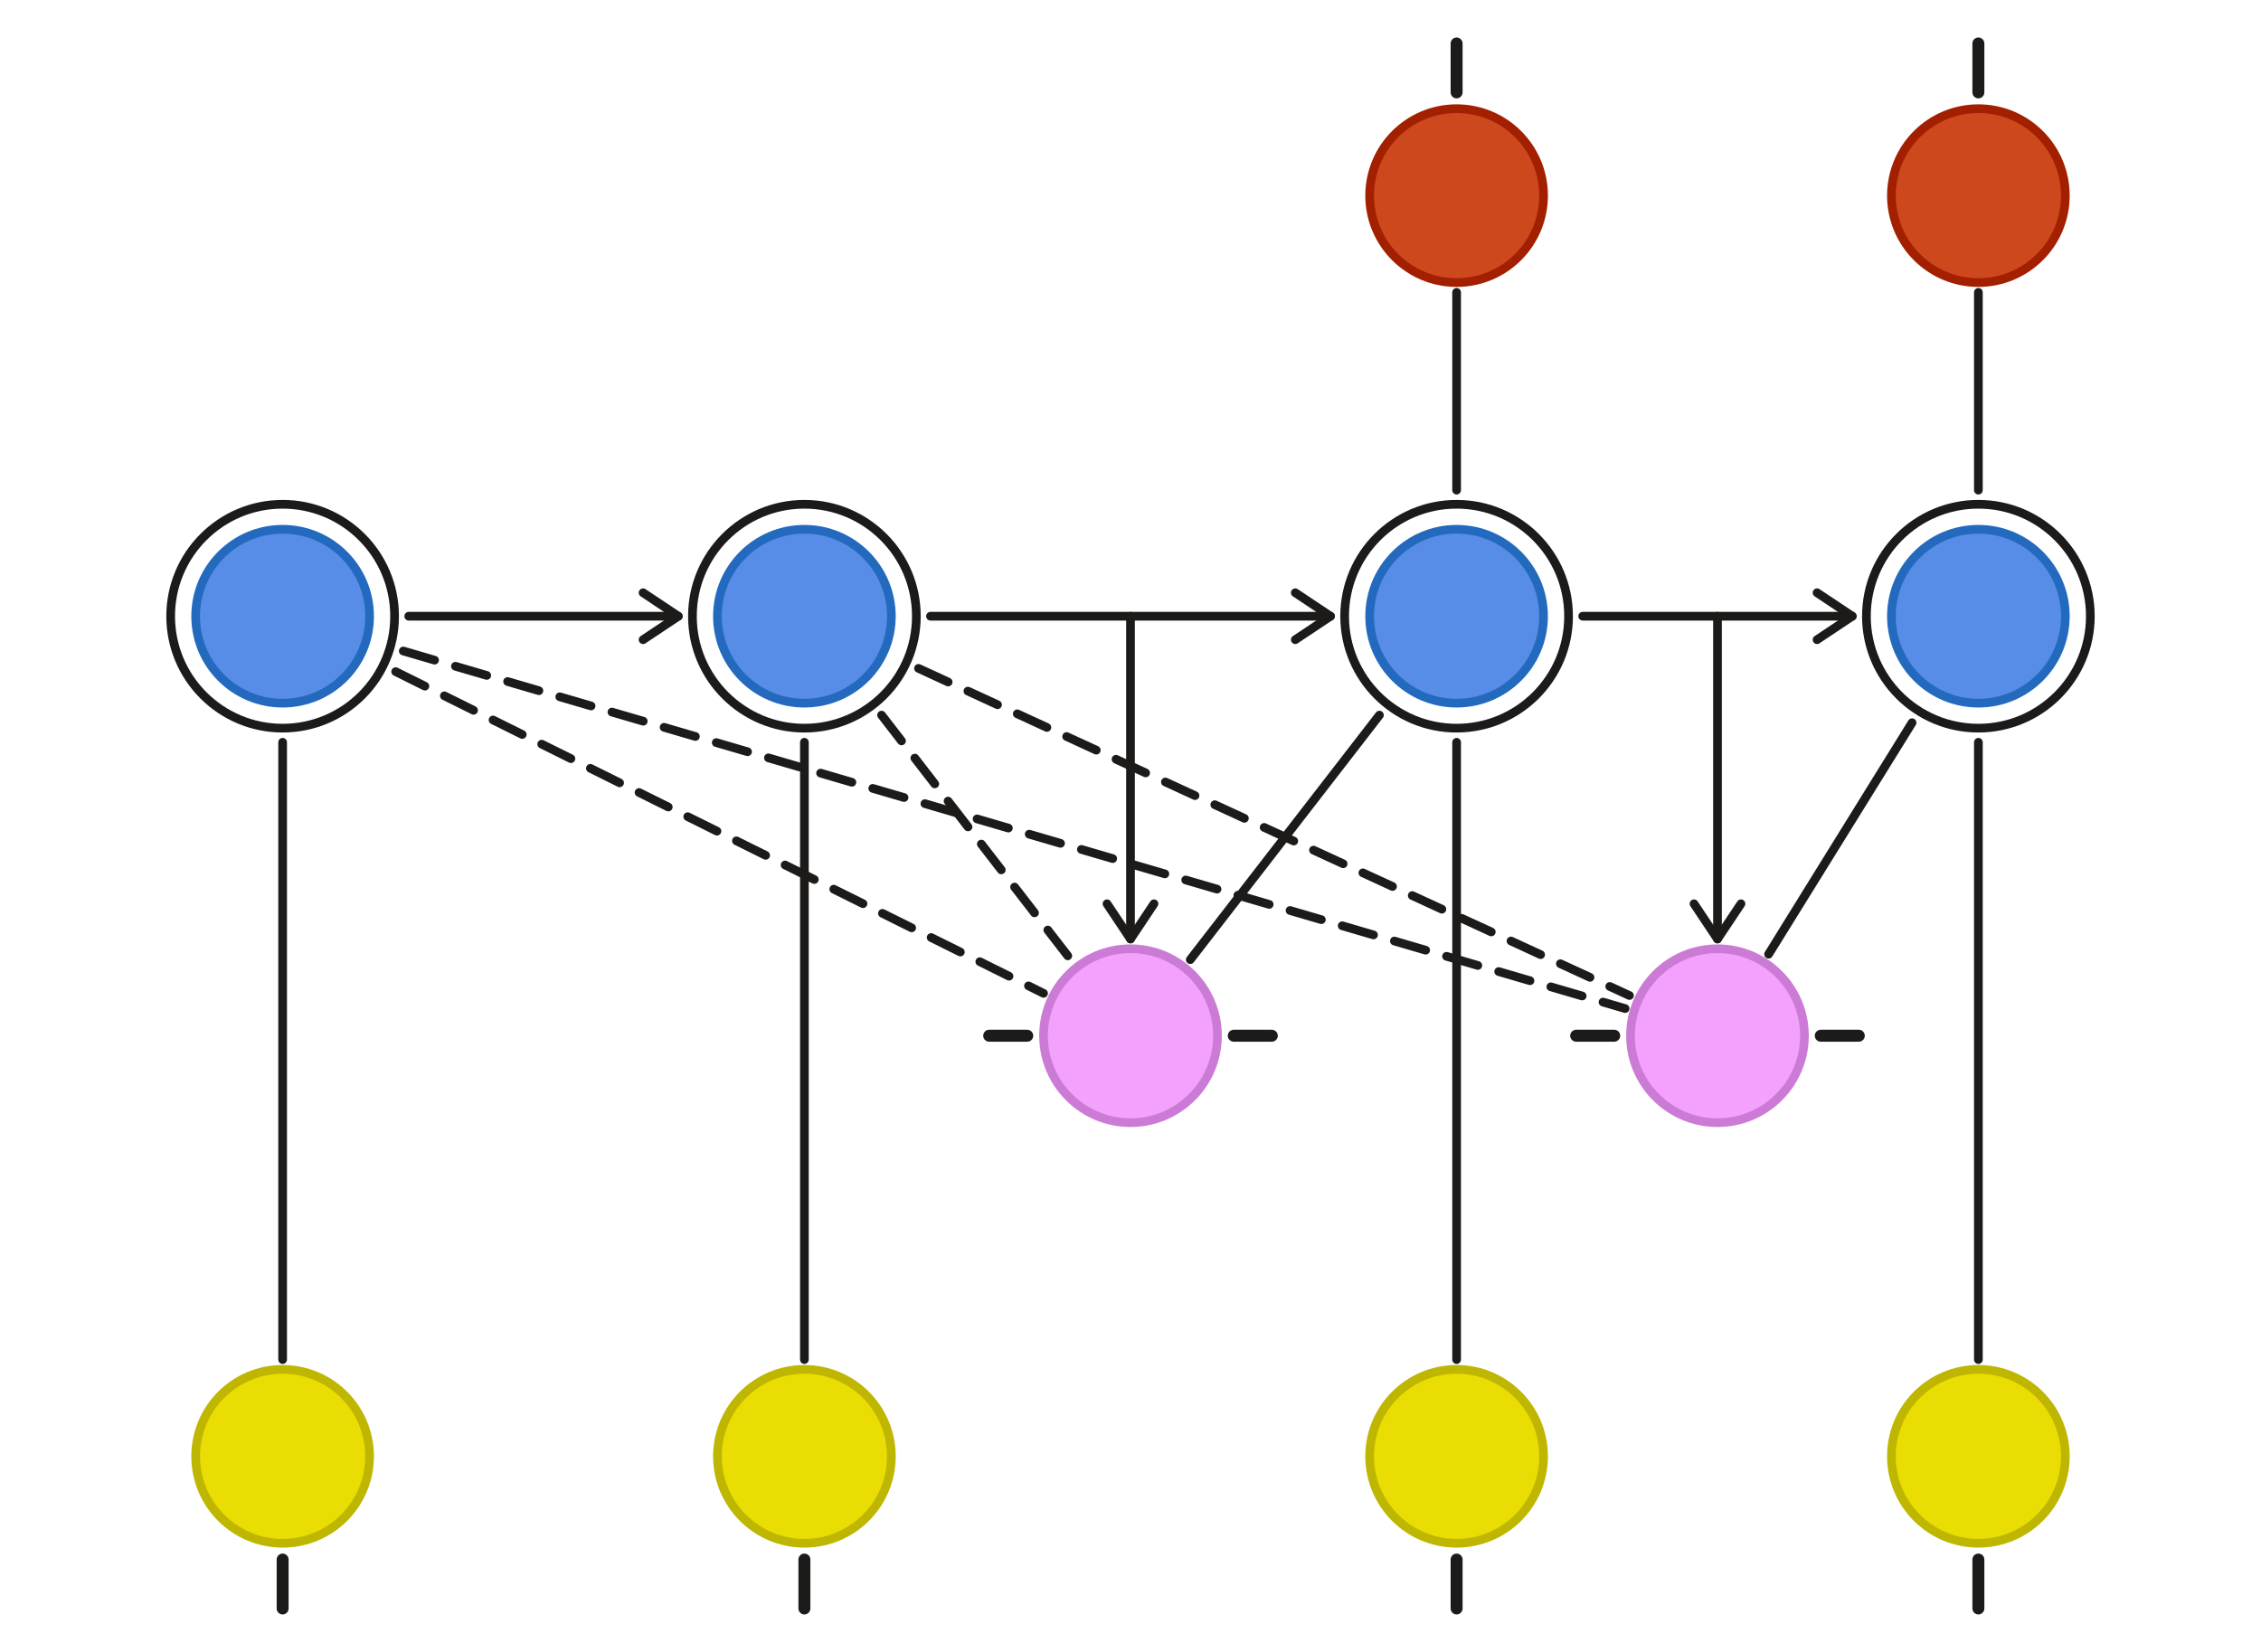
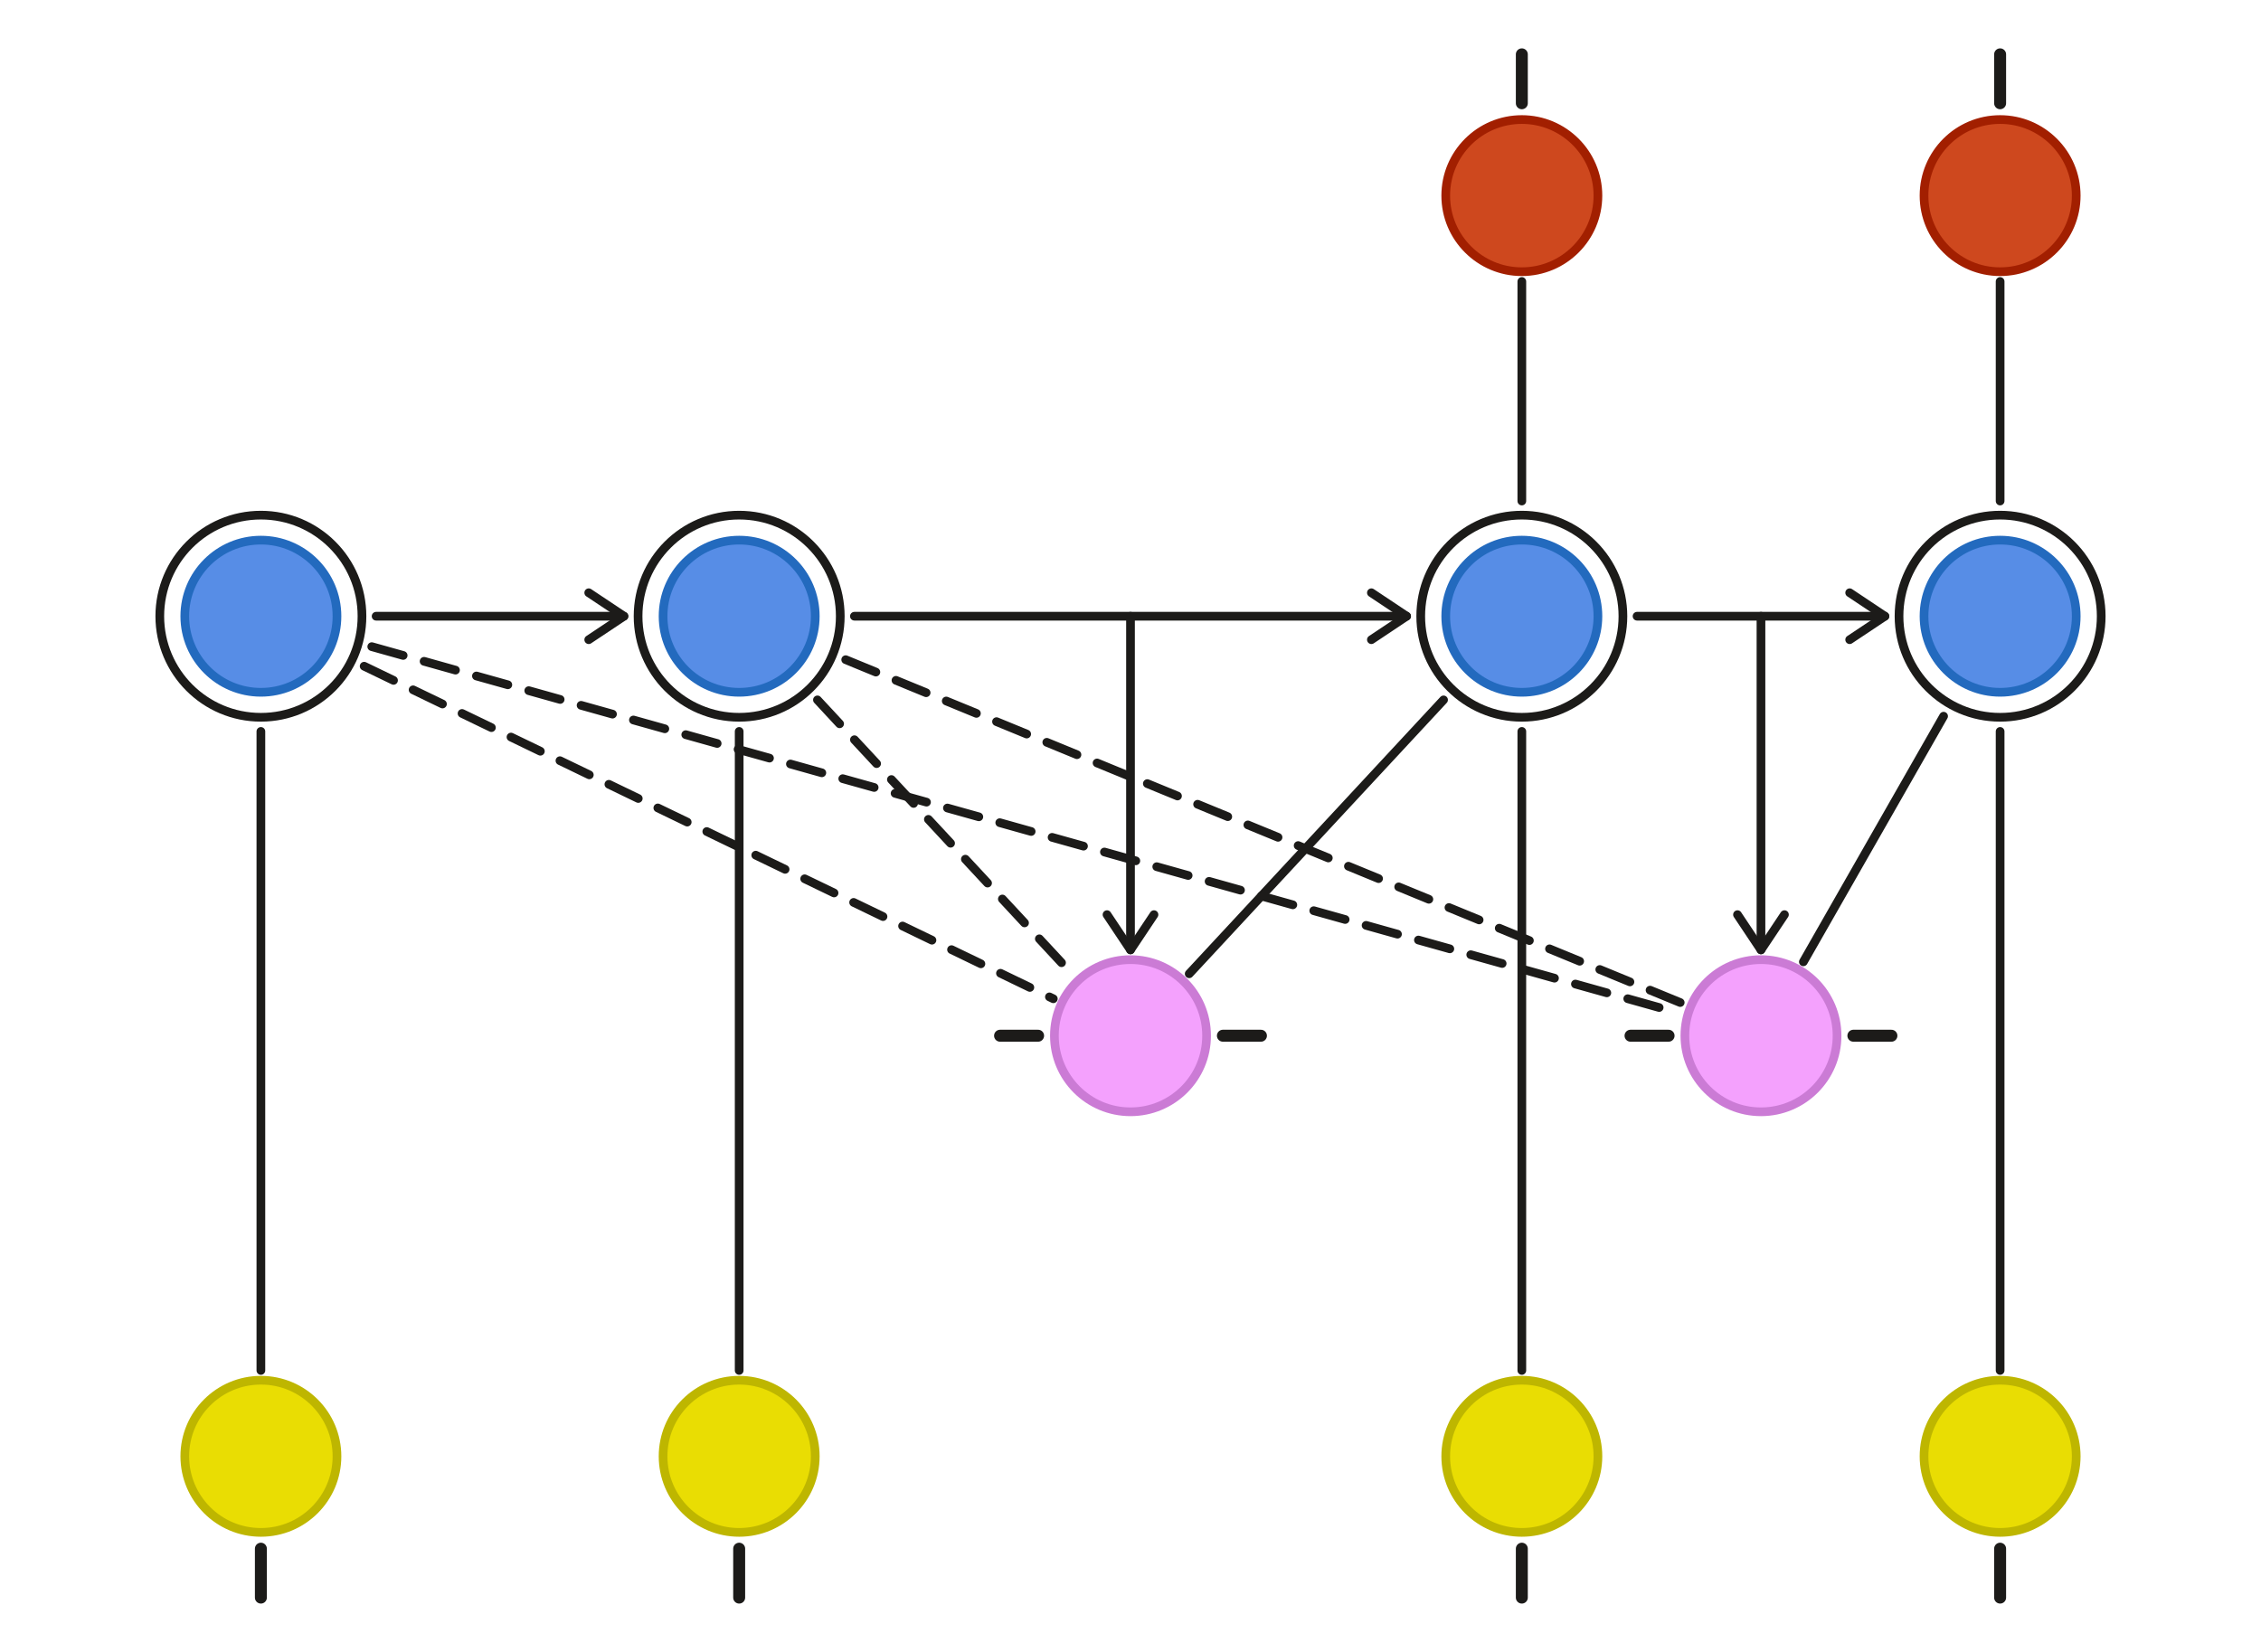
<svg xmlns="http://www.w3.org/2000/svg" viewBox="0 0 208 152" width="416" height="304" role="img">
  <defs>
    <marker id="arr-rnn_attention" viewBox="0 0 10 10" refX="8" refY="5" markerUnits="userSpaceOnUse" markerWidth="5.4" markerHeight="5.4" orient="auto-start-reverse">
      <path d="M2 1L8 5L2 9" fill="none" stroke="#1C1B19" stroke-width="1.481" stroke-linecap="round" stroke-linejoin="round" />
    </marker>
  </defs>
  <g fill="none" stroke="#1C1B19" stroke-width="0.8" stroke-linecap="round" stroke-linejoin="round">
-     <line x1="26" y1="125.1" x2="26" y2="68.3" />
-     <line x1="74" y1="125.1" x2="74" y2="68.3" />
-     <line x1="134" y1="125.1" x2="134" y2="68.3" />
-     <line x1="182" y1="125.1" x2="182" y2="68.3" />
-     <line x1="134" y1="45.1" x2="134" y2="26.9" />
-     <line x1="182" y1="45.1" x2="182" y2="26.9" />
-     <line x1="109.5" y1="88.3" x2="126.9" y2="65.8" />
-     <line x1="162.7" y1="87.8" x2="175.9" y2="66.5" />
+     <line x1="24" y1="126.1" x2="24" y2="67.3" />
+     <line x1="68" y1="126.1" x2="68" y2="67.3" />
+     <line x1="140" y1="126.1" x2="140" y2="67.3" />
+     <line x1="184" y1="126.1" x2="184" y2="67.3" />
+     <line x1="140" y1="46.1" x2="140" y2="25.9" />
+     <line x1="184" y1="46.1" x2="184" y2="25.9" />
+     <line x1="109.4" y1="89.6" x2="132.8" y2="64.4" />
+     <line x1="165.9" y1="88.5" x2="178.8" y2="65.9" />
  </g>
  <g fill="none" stroke="#1C1B19" stroke-width="0.8" stroke-linecap="round" stroke-linejoin="round" stroke-dasharray="3 2">
-     <line x1="36.4" y1="61.8" x2="96" y2="91.4" />
-     <line x1="81.1" y1="65.8" x2="98.5" y2="88.3" />
-     <line x1="37.1" y1="59.9" x2="149.5" y2="92.8" />
-     <line x1="84.5" y1="61.5" x2="149.9" y2="91.6" />
+     <line x1="33.5" y1="61.3" x2="96.9" y2="91.9" />
+     <line x1="75.2" y1="64.4" x2="98.6" y2="89.6" />
+     <line x1="34.2" y1="59.5" x2="154.4" y2="93.2" />
+     <line x1="77.8" y1="60.7" x2="154.7" y2="92.3" />
  </g>
  <g fill="none" stroke="#1C1B19" stroke-width="0.8" stroke-linecap="round" stroke-linejoin="round">
-     <line x1="85.6" y1="56.7" x2="122.4" y2="56.7" marker-end="url(#arr-rnn_attention)" />
-     <line x1="37.6" y1="56.7" x2="62.4" y2="56.7" marker-end="url(#arr-rnn_attention)" />
-     <line x1="145.6" y1="56.7" x2="170.4" y2="56.7" marker-end="url(#arr-rnn_attention)" />
-     <line x1="104" y1="56.7" x2="104" y2="86.4" marker-end="url(#arr-rnn_attention)" />
-     <line x1="158" y1="56.7" x2="158" y2="86.4" marker-end="url(#arr-rnn_attention)" />
+     <line x1="78.6" y1="56.7" x2="129.4" y2="56.7" marker-end="url(#arr-rnn_attention)" />
+     <line x1="34.6" y1="56.7" x2="57.4" y2="56.7" marker-end="url(#arr-rnn_attention)" />
+     <line x1="150.6" y1="56.7" x2="173.4" y2="56.7" marker-end="url(#arr-rnn_attention)" />
+     <line x1="104" y1="56.7" x2="104" y2="87.4" marker-end="url(#arr-rnn_attention)" />
+     <line x1="162" y1="56.7" x2="162" y2="87.4" marker-end="url(#arr-rnn_attention)" />
  </g>
-   <circle cx="26" cy="134" r="8" fill="#E9DD03" stroke="#BEB600" stroke-width="0.8" />
+   <circle cx="24" cy="134" r="7" fill="#E9DD03" stroke="#BEB600" stroke-width="0.8" />
  <g stroke="#1C1B19" stroke-width="1.1" stroke-linecap="round">
-     <line x1="26" y1="143.5" x2="26" y2="148" />
+     <line x1="24" y1="142.5" x2="24" y2="147" />
  </g>
-   <circle cx="74" cy="134" r="8" fill="#E9DD03" stroke="#BEB600" stroke-width="0.8" />
+   <circle cx="68" cy="134" r="7" fill="#E9DD03" stroke="#BEB600" stroke-width="0.8" />
  <g stroke="#1C1B19" stroke-width="1.1" stroke-linecap="round">
-     <line x1="74" y1="143.5" x2="74" y2="148" />
+     <line x1="68" y1="142.5" x2="68" y2="147" />
  </g>
-   <circle cx="134" cy="134" r="8" fill="#E9DD03" stroke="#BEB600" stroke-width="0.8" />
+   <circle cx="140" cy="134" r="7" fill="#E9DD03" stroke="#BEB600" stroke-width="0.8" />
  <g stroke="#1C1B19" stroke-width="1.1" stroke-linecap="round">
-     <line x1="134" y1="143.5" x2="134" y2="148" />
+     <line x1="140" y1="142.5" x2="140" y2="147" />
  </g>
-   <circle cx="182" cy="134" r="8" fill="#E9DD03" stroke="#BEB600" stroke-width="0.8" />
+   <circle cx="184" cy="134" r="7" fill="#E9DD03" stroke="#BEB600" stroke-width="0.8" />
  <g stroke="#1C1B19" stroke-width="1.1" stroke-linecap="round">
-     <line x1="182" y1="143.5" x2="182" y2="148" />
+     <line x1="184" y1="142.5" x2="184" y2="147" />
  </g>
-   <circle cx="26" cy="56.7" r="8" fill="#578DE6" stroke="#236ABE" stroke-width="0.8" />
-   <circle cx="26" cy="56.7" r="10.3" fill="none" stroke="#1C1B19" stroke-width="0.8" />
-   <circle cx="74" cy="56.7" r="8" fill="#578DE6" stroke="#236ABE" stroke-width="0.8" />
-   <circle cx="74" cy="56.7" r="10.3" fill="none" stroke="#1C1B19" stroke-width="0.8" />
-   <circle cx="134" cy="56.7" r="8" fill="#578DE6" stroke="#236ABE" stroke-width="0.8" />
-   <circle cx="134" cy="56.7" r="10.3" fill="none" stroke="#1C1B19" stroke-width="0.8" />
-   <circle cx="182" cy="56.7" r="8" fill="#578DE6" stroke="#236ABE" stroke-width="0.8" />
-   <circle cx="182" cy="56.7" r="10.3" fill="none" stroke="#1C1B19" stroke-width="0.8" />
-   <circle cx="104" cy="95.3" r="8" fill="#F4A1FD" stroke="#CB7BD5" stroke-width="0.8" />
+   <circle cx="24" cy="56.7" r="7" fill="#578DE6" stroke="#236ABE" stroke-width="0.8" />
+   <circle cx="24" cy="56.7" r="9.3" fill="none" stroke="#1C1B19" stroke-width="0.8" />
+   <circle cx="68" cy="56.7" r="7" fill="#578DE6" stroke="#236ABE" stroke-width="0.8" />
+   <circle cx="68" cy="56.7" r="9.3" fill="none" stroke="#1C1B19" stroke-width="0.8" />
+   <circle cx="140" cy="56.7" r="7" fill="#578DE6" stroke="#236ABE" stroke-width="0.8" />
+   <circle cx="140" cy="56.7" r="9.3" fill="none" stroke="#1C1B19" stroke-width="0.8" />
+   <circle cx="184" cy="56.7" r="7" fill="#578DE6" stroke="#236ABE" stroke-width="0.8" />
+   <circle cx="184" cy="56.7" r="9.3" fill="none" stroke="#1C1B19" stroke-width="0.8" />
+   <circle cx="104" cy="95.3" r="7" fill="#F4A1FD" stroke="#CB7BD5" stroke-width="0.8" />
  <g stroke="#1C1B19" stroke-width="1.1" stroke-linecap="round">
-     <line x1="113.5" y1="95.3" x2="117" y2="95.3" />
-     <line x1="94.5" y1="95.3" x2="91" y2="95.3" />
+     <line x1="112.5" y1="95.3" x2="116" y2="95.3" />
+     <line x1="95.5" y1="95.3" x2="92" y2="95.3" />
  </g>
-   <circle cx="158" cy="95.3" r="8" fill="#F4A1FD" stroke="#CB7BD5" stroke-width="0.8" />
+   <circle cx="162" cy="95.3" r="7" fill="#F4A1FD" stroke="#CB7BD5" stroke-width="0.8" />
  <g stroke="#1C1B19" stroke-width="1.1" stroke-linecap="round">
-     <line x1="167.5" y1="95.3" x2="171" y2="95.3" />
-     <line x1="148.5" y1="95.3" x2="145" y2="95.3" />
+     <line x1="170.5" y1="95.3" x2="174" y2="95.3" />
+     <line x1="153.5" y1="95.3" x2="150" y2="95.3" />
  </g>
-   <circle cx="134" cy="18" r="8" fill="#CE481E" stroke="#A21F00" stroke-width="0.8" />
+   <circle cx="140" cy="18" r="7" fill="#CE481E" stroke="#A21F00" stroke-width="0.8" />
  <g stroke="#1C1B19" stroke-width="1.1" stroke-linecap="round">
-     <line x1="134" y1="8.5" x2="134" y2="4" />
+     <line x1="140" y1="9.5" x2="140" y2="5" />
  </g>
-   <circle cx="182" cy="18" r="8" fill="#CE481E" stroke="#A21F00" stroke-width="0.8" />
+   <circle cx="184" cy="18" r="7" fill="#CE481E" stroke="#A21F00" stroke-width="0.8" />
  <g stroke="#1C1B19" stroke-width="1.1" stroke-linecap="round">
-     <line x1="182" y1="8.5" x2="182" y2="4" />
+     <line x1="184" y1="9.5" x2="184" y2="5" />
  </g>
</svg>
